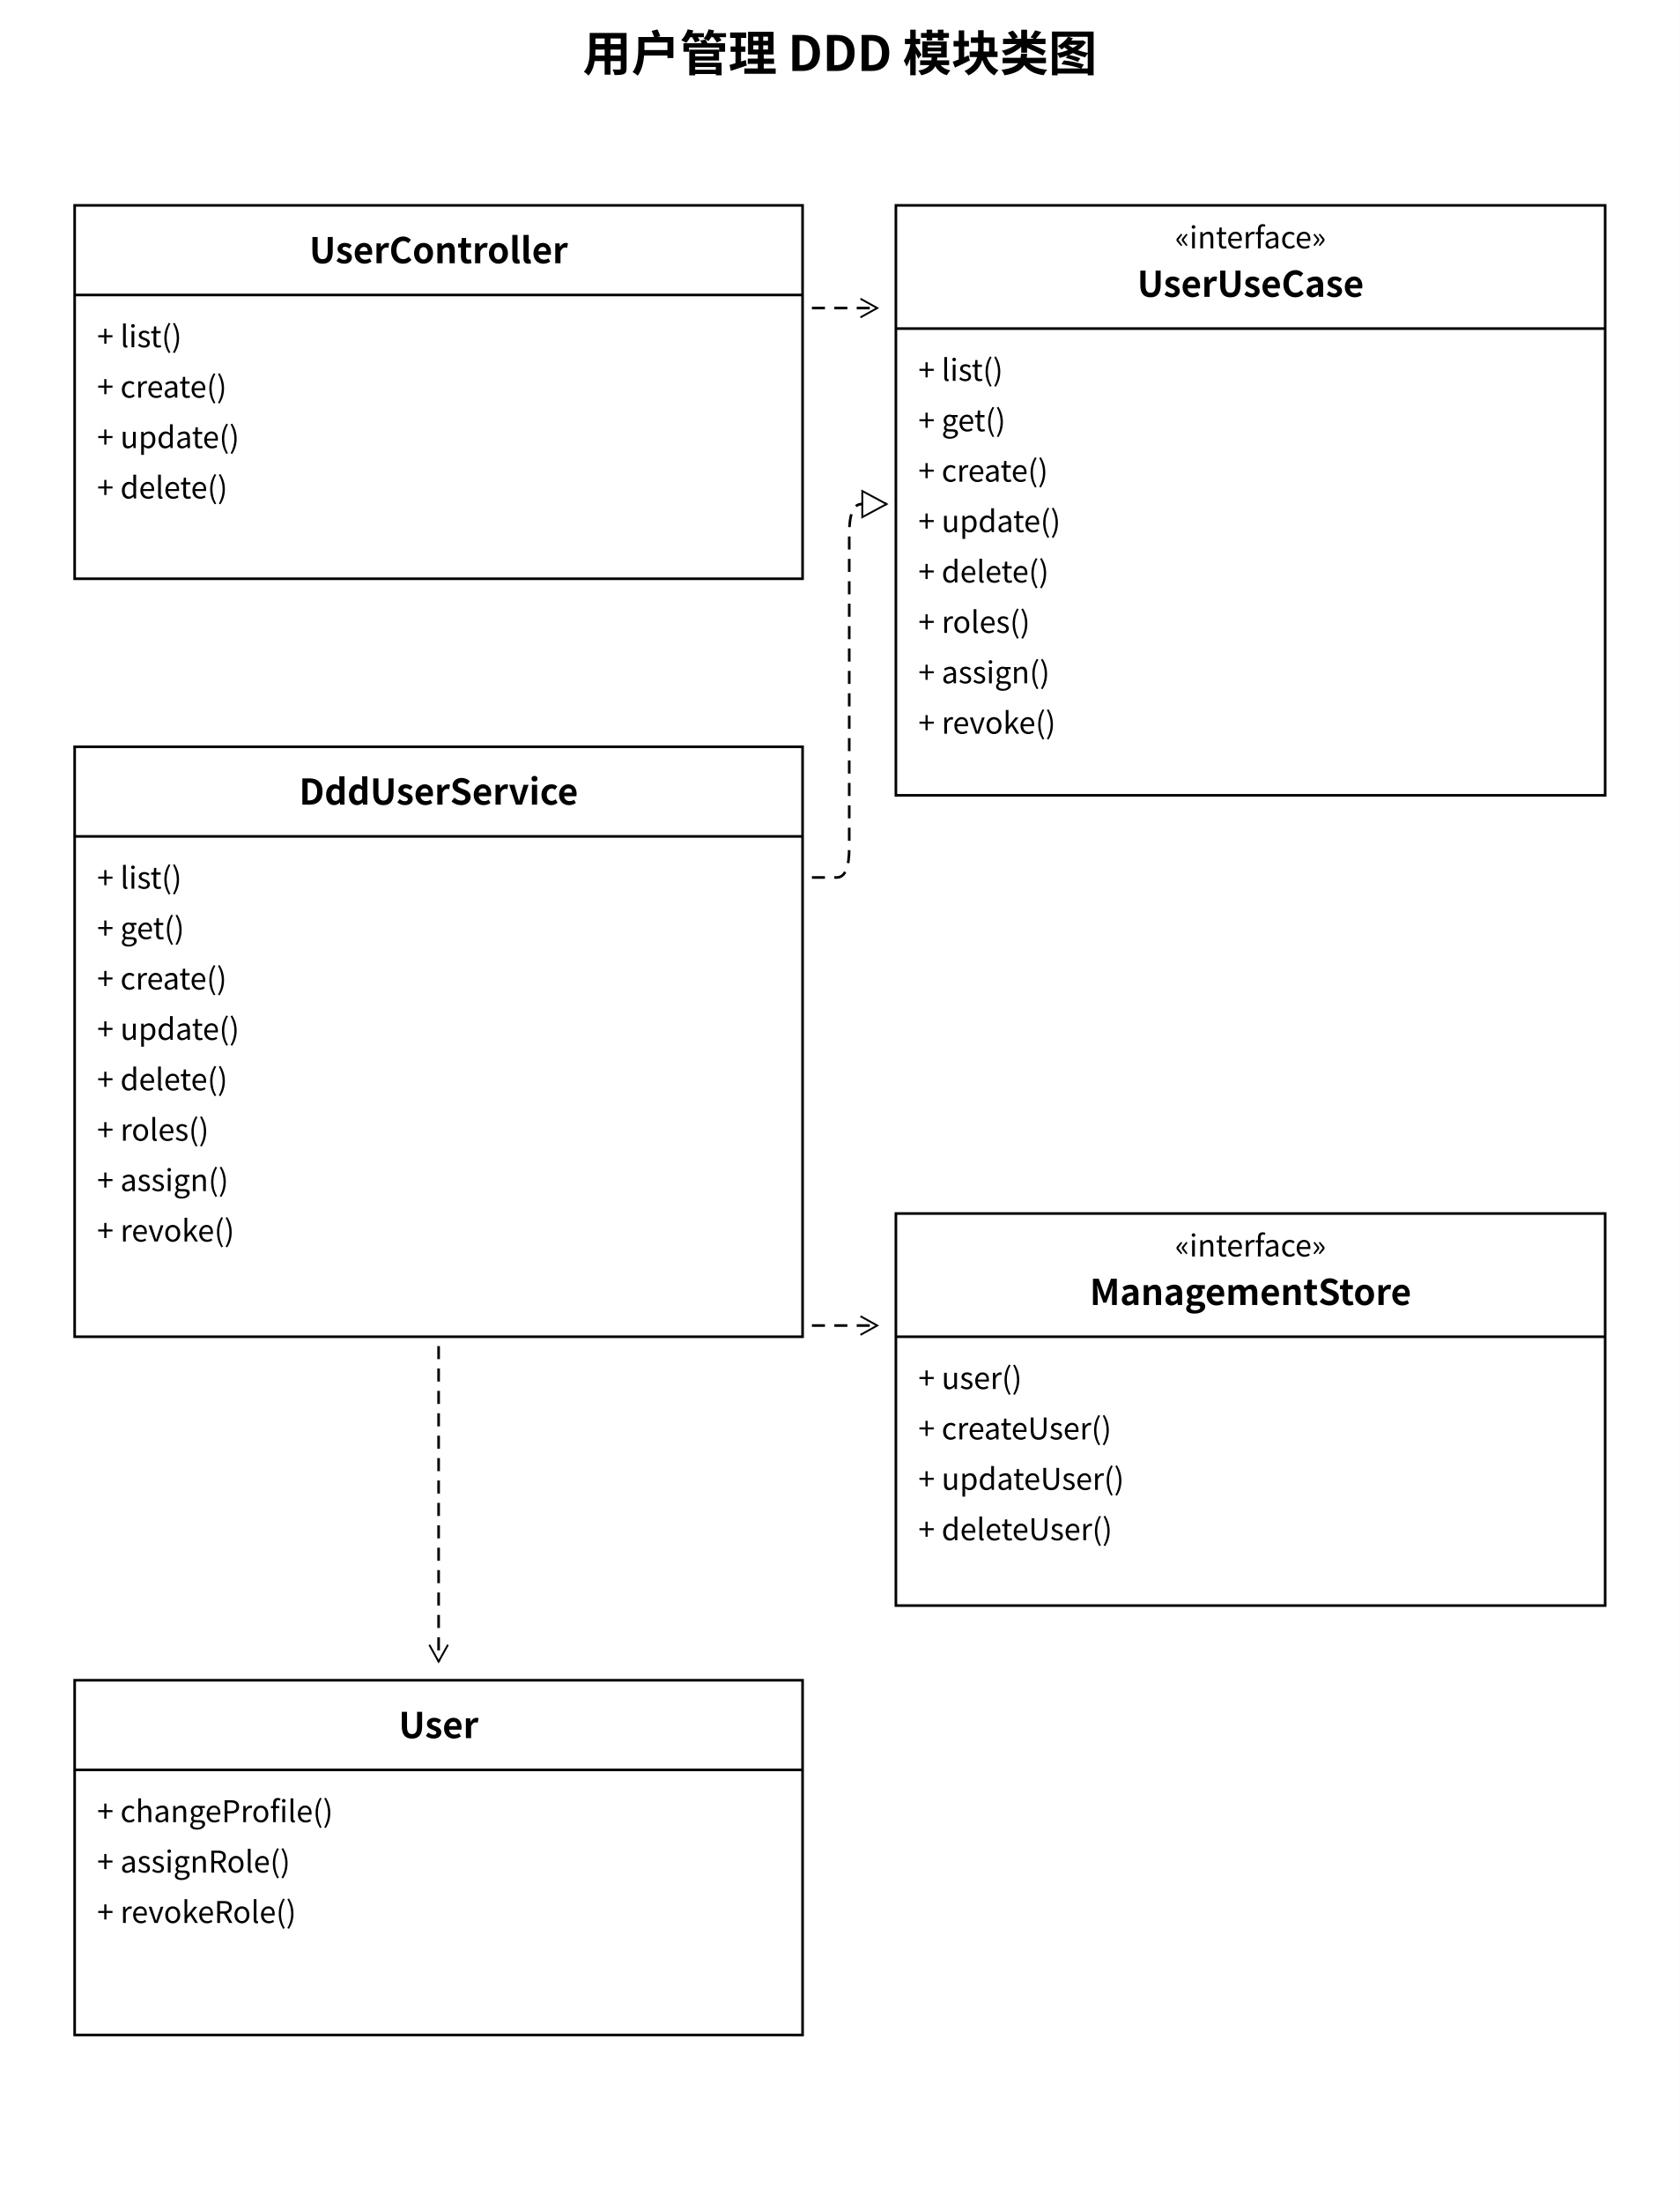
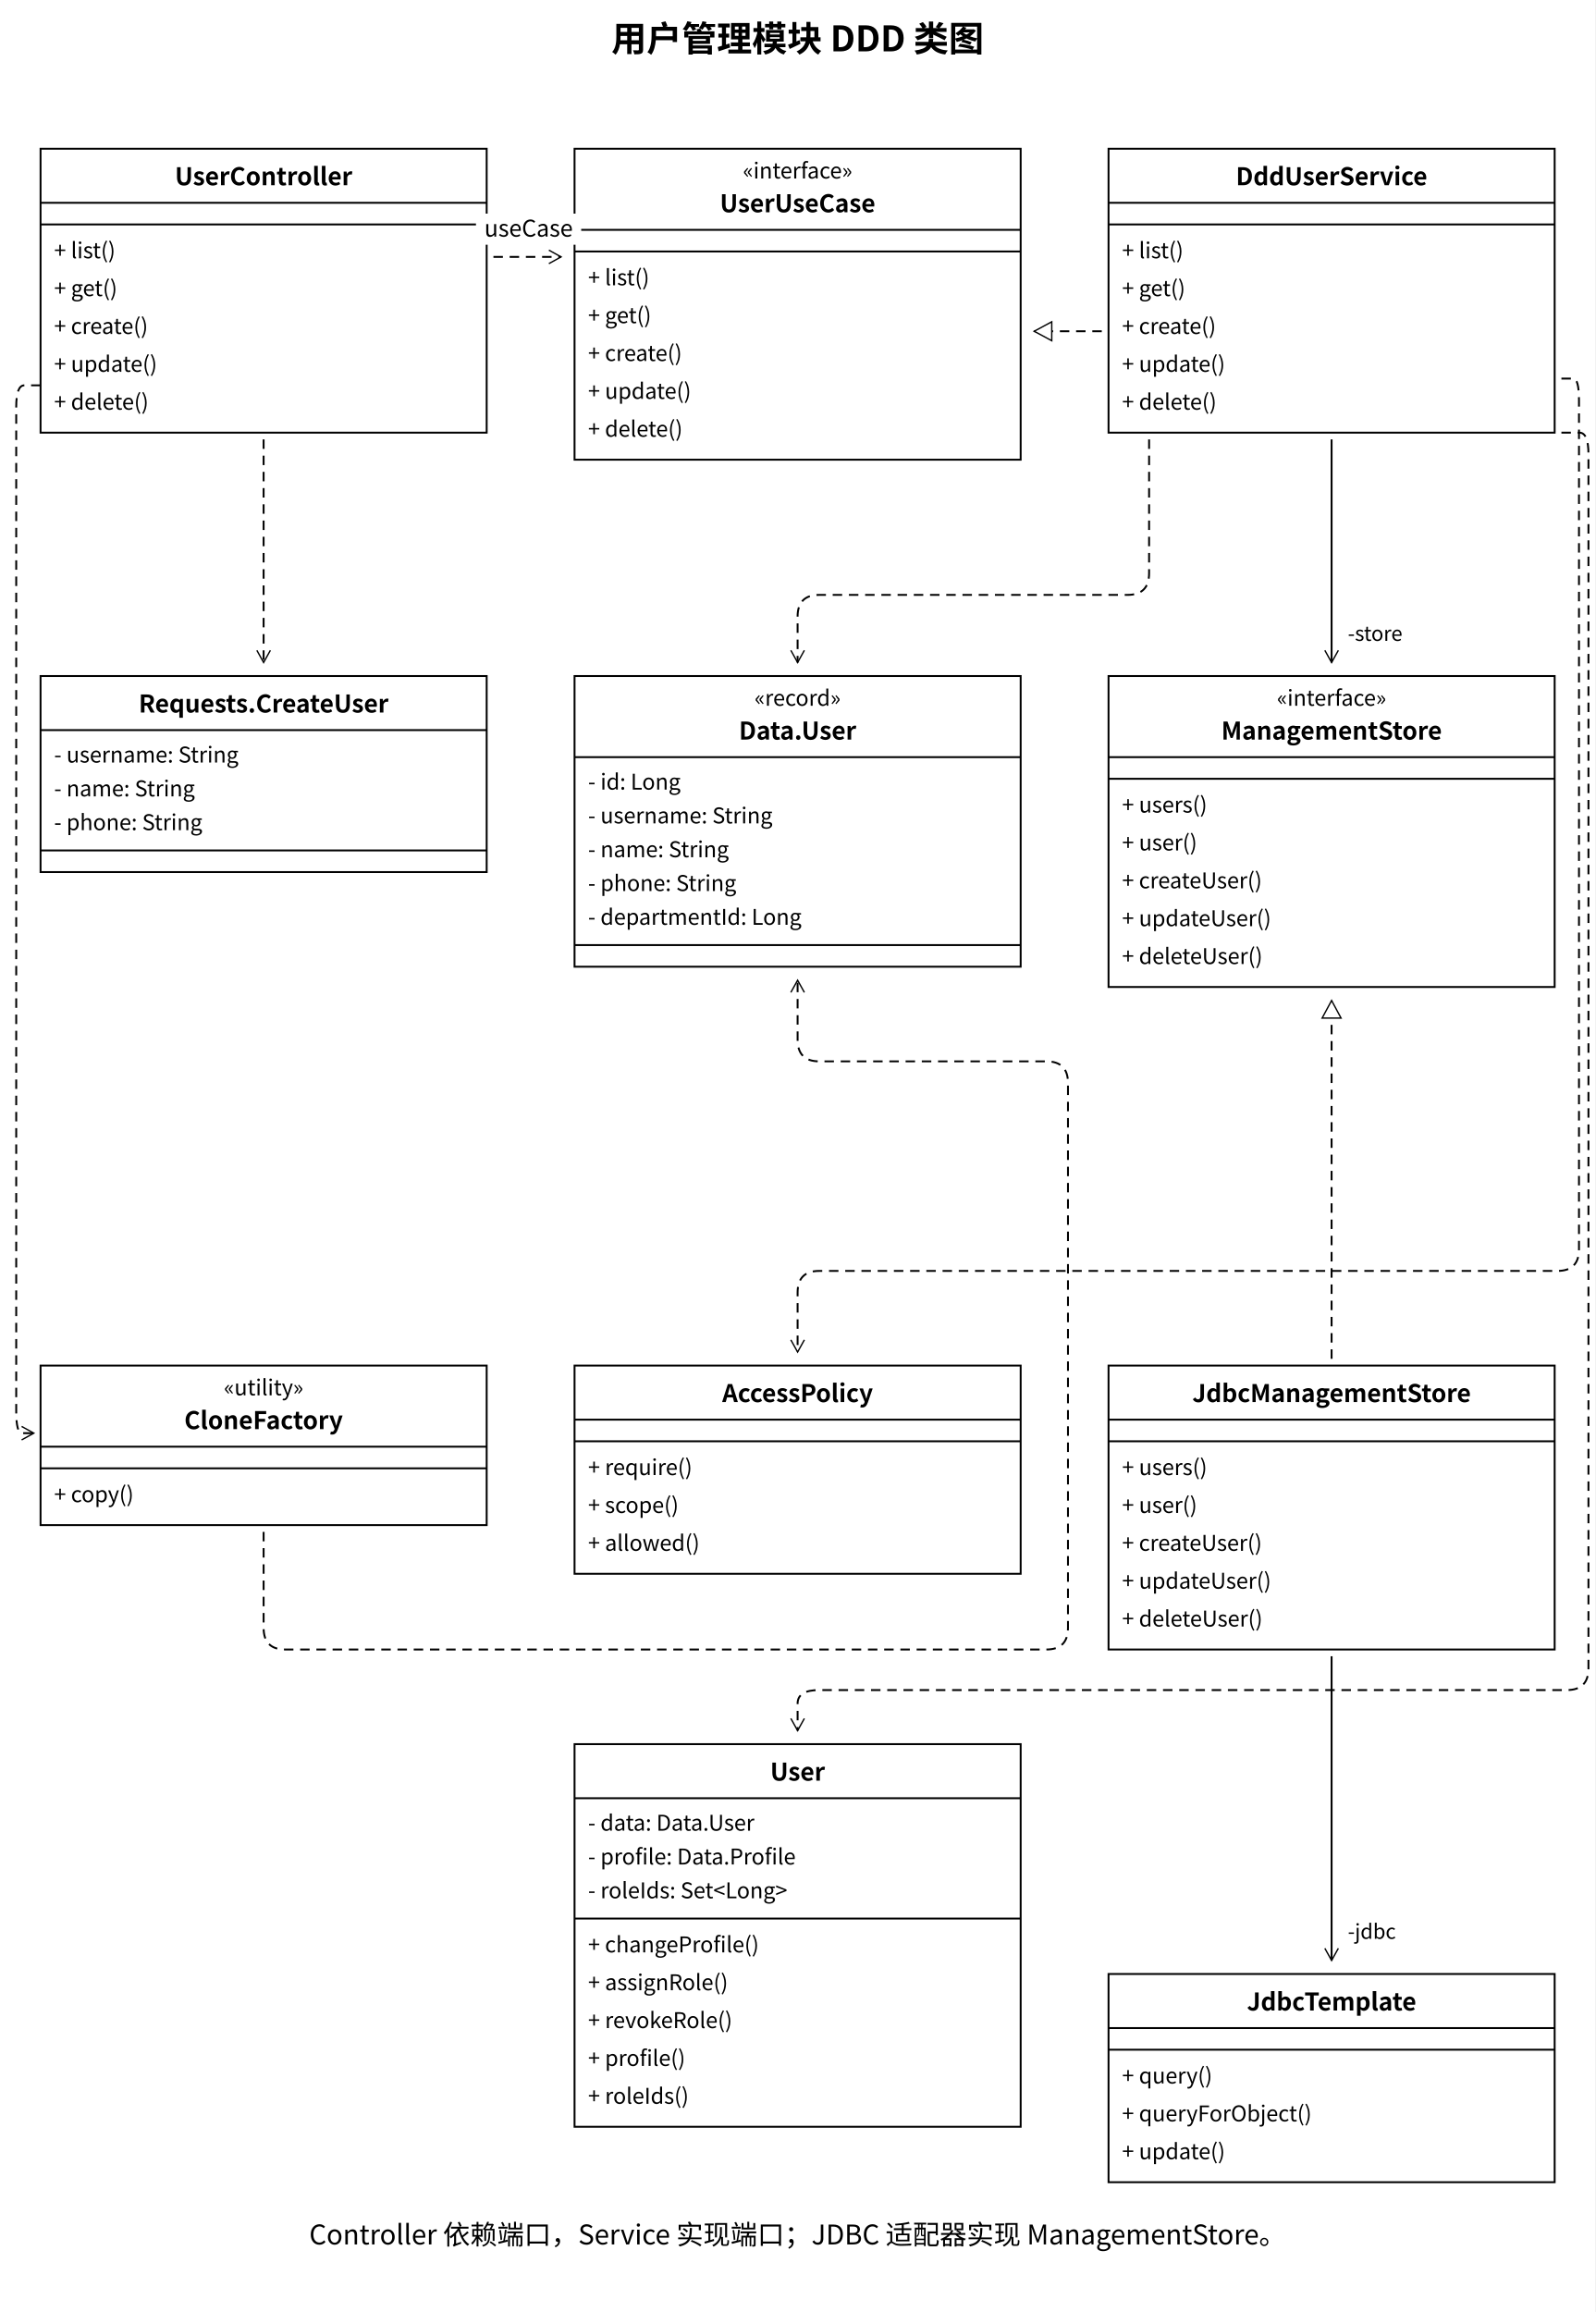
- <svg xmlns="http://www.w3.org/2000/svg" width="900" height="1180" viewBox="0 0 900 1180">
+ <svg xmlns="http://www.w3.org/2000/svg" width="1180" height="1710" viewBox="0 0 1180 1710">
  <style>text{font-family:'PingFang SC','Microsoft YaHei','Noto Sans CJK SC',system-ui,sans-serif;fill:black}</style>
  <defs>
    <marker id="open" markerWidth="12" markerHeight="12" refX="10" refY="6" orient="auto" markerUnits="userSpaceOnUse">
      <path d="M1,1 L10,6 L1,11" fill="none" stroke="black" />
    </marker>
    <marker id="filled" markerWidth="12" markerHeight="12" refX="10" refY="6" orient="auto" markerUnits="userSpaceOnUse">
      <path d="M1,1 L10,6 L1,11 Z" fill="black" />
    </marker>
    <marker id="triangle" markerWidth="16" markerHeight="16" refX="14" refY="8" orient="auto" markerUnits="userSpaceOnUse">
      <path d="M1,1 L14,8 L1,15 Z" fill="white" stroke="black" />
    </marker>
  </defs>
  <rect width="100%" height="100%" fill="white" />
-   <text x="450.0" y="38" font-size="26" text-anchor="middle" font-weight="600">用户管理 DDD 模块类图</text>
-   <rect x="40" y="110" width="390" height="200" rx="0" fill="white" stroke="black" stroke-width="1.4" />
-   <text x="235.0" y="141" font-size="19" text-anchor="middle" font-weight="600">UserController</text>
-   <path d="M 40,158 L 430,158" fill="none" stroke="black" stroke-width="1.4" />
-   <text x="52" y="186" font-size="16" text-anchor="start" font-weight="400">+ list()</text>
-   <text x="52" y="213" font-size="16" text-anchor="start" font-weight="400">+ create()</text>
-   <text x="52" y="240" font-size="16" text-anchor="start" font-weight="400">+ update()</text>
-   <text x="52" y="267" font-size="16" text-anchor="start" font-weight="400">+ delete()</text>
-   <rect x="480" y="110" width="380" height="316" rx="0" fill="white" stroke="black" stroke-width="1.4" />
-   <text x="670.0" y="133" font-size="16" text-anchor="middle" font-weight="400">«interface»</text>
-   <text x="670.0" y="159" font-size="19" text-anchor="middle" font-weight="600">UserUseCase</text>
-   <path d="M 480,176 L 860,176" fill="none" stroke="black" stroke-width="1.4" />
-   <text x="492" y="204" font-size="16" text-anchor="start" font-weight="400">+ list()</text>
-   <text x="492" y="231" font-size="16" text-anchor="start" font-weight="400">+ get()</text>
-   <text x="492" y="258" font-size="16" text-anchor="start" font-weight="400">+ create()</text>
-   <text x="492" y="285" font-size="16" text-anchor="start" font-weight="400">+ update()</text>
-   <text x="492" y="312" font-size="16" text-anchor="start" font-weight="400">+ delete()</text>
-   <text x="492" y="339" font-size="16" text-anchor="start" font-weight="400">+ roles()</text>
-   <text x="492" y="366" font-size="16" text-anchor="start" font-weight="400">+ assign()</text>
-   <text x="492" y="393" font-size="16" text-anchor="start" font-weight="400">+ revoke()</text>
-   <rect x="40" y="400" width="390" height="316" rx="0" fill="white" stroke="black" stroke-width="1.4" />
-   <text x="235.0" y="431" font-size="19" text-anchor="middle" font-weight="600">DddUserService</text>
-   <path d="M 40,448 L 430,448" fill="none" stroke="black" stroke-width="1.4" />
-   <text x="52" y="476" font-size="16" text-anchor="start" font-weight="400">+ list()</text>
-   <text x="52" y="503" font-size="16" text-anchor="start" font-weight="400">+ get()</text>
-   <text x="52" y="530" font-size="16" text-anchor="start" font-weight="400">+ create()</text>
-   <text x="52" y="557" font-size="16" text-anchor="start" font-weight="400">+ update()</text>
-   <text x="52" y="584" font-size="16" text-anchor="start" font-weight="400">+ delete()</text>
-   <text x="52" y="611" font-size="16" text-anchor="start" font-weight="400">+ roles()</text>
-   <text x="52" y="638" font-size="16" text-anchor="start" font-weight="400">+ assign()</text>
-   <text x="52" y="665" font-size="16" text-anchor="start" font-weight="400">+ revoke()</text>
-   <rect x="480" y="650" width="380" height="210" rx="0" fill="white" stroke="black" stroke-width="1.4" />
-   <text x="670.0" y="673" font-size="16" text-anchor="middle" font-weight="400">«interface»</text>
-   <text x="670.0" y="699" font-size="19" text-anchor="middle" font-weight="600">ManagementStore</text>
-   <path d="M 480,716 L 860,716" fill="none" stroke="black" stroke-width="1.4" />
-   <text x="492" y="744" font-size="16" text-anchor="start" font-weight="400">+ user()</text>
-   <text x="492" y="771" font-size="16" text-anchor="start" font-weight="400">+ createUser()</text>
-   <text x="492" y="798" font-size="16" text-anchor="start" font-weight="400">+ updateUser()</text>
-   <text x="492" y="825" font-size="16" text-anchor="start" font-weight="400">+ deleteUser()</text>
-   <path d="M 435,165 L 470,165" fill="none" stroke="black" stroke-width="1.4" stroke-dasharray="7 5" marker-end="url(#open)" />
-   <path d="M 435,470 L 448.333,470.0 Q 455,470 455.0,454.0 L 455.0,286.0 Q 455,270 461.667,270.0 L 475,270" fill="none" stroke="black" stroke-width="1.4" stroke-dasharray="7 5" marker-end="url(#triangle)" />
-   <path d="M 435,710 L 470,710" fill="none" stroke="black" stroke-width="1.4" stroke-dasharray="7 5" marker-end="url(#open)" />
-   <rect x="40" y="900" width="390" height="190" rx="0" fill="white" stroke="black" stroke-width="1.4" />
-   <text x="235.0" y="931" font-size="19" text-anchor="middle" font-weight="600">User</text>
-   <path d="M 40,948 L 430,948" fill="none" stroke="black" stroke-width="1.4" />
-   <text x="52" y="976" font-size="16" text-anchor="start" font-weight="400">+ changeProfile()</text>
-   <text x="52" y="1003" font-size="16" text-anchor="start" font-weight="400">+ assignRole()</text>
-   <text x="52" y="1030" font-size="16" text-anchor="start" font-weight="400">+ revokeRole()</text>
-   <path d="M 235,721 L 235,890" fill="none" stroke="black" stroke-width="1.4" stroke-dasharray="7 5" marker-end="url(#open)" />
+   <text x="590.0" y="38" font-size="26" text-anchor="middle" font-weight="600">用户管理模块 DDD 类图</text>
+   <rect x="30" y="110" width="330" height="210" rx="0" fill="white" stroke="black" stroke-width="1.4" />
+   <text x="195.0" y="137" font-size="18" text-anchor="middle" font-weight="600">UserController</text>
+   <path d="M 30,150 L 360,150" fill="none" stroke="black" stroke-width="1.4" />
+   <path d="M 30,166 L 360,166" fill="none" stroke="black" stroke-width="1.4" />
+   <text x="40" y="191" font-size="16" text-anchor="start" font-weight="400">+ list()</text>
+   <text x="40" y="219" font-size="16" text-anchor="start" font-weight="400">+ get()</text>
+   <text x="40" y="247" font-size="16" text-anchor="start" font-weight="400">+ create()</text>
+   <text x="40" y="275" font-size="16" text-anchor="start" font-weight="400">+ update()</text>
+   <text x="40" y="303" font-size="16" text-anchor="start" font-weight="400">+ delete()</text>
+   <rect x="425" y="110" width="330" height="230" rx="0" fill="white" stroke="black" stroke-width="1.4" />
+   <text x="590.0" y="132" font-size="16" text-anchor="middle" font-weight="400">«interface»</text>
+   <text x="590.0" y="157" font-size="18" text-anchor="middle" font-weight="600">UserUseCase</text>
+   <path d="M 425,170 L 755,170" fill="none" stroke="black" stroke-width="1.4" />
+   <path d="M 425,186 L 755,186" fill="none" stroke="black" stroke-width="1.4" />
+   <text x="435" y="211" font-size="16" text-anchor="start" font-weight="400">+ list()</text>
+   <text x="435" y="239" font-size="16" text-anchor="start" font-weight="400">+ get()</text>
+   <text x="435" y="267" font-size="16" text-anchor="start" font-weight="400">+ create()</text>
+   <text x="435" y="295" font-size="16" text-anchor="start" font-weight="400">+ update()</text>
+   <text x="435" y="323" font-size="16" text-anchor="start" font-weight="400">+ delete()</text>
+   <rect x="820" y="110" width="330" height="210" rx="0" fill="white" stroke="black" stroke-width="1.4" />
+   <text x="985.0" y="137" font-size="18" text-anchor="middle" font-weight="600">DddUserService</text>
+   <path d="M 820,150 L 1150,150" fill="none" stroke="black" stroke-width="1.4" />
+   <path d="M 820,166 L 1150,166" fill="none" stroke="black" stroke-width="1.4" />
+   <text x="830" y="191" font-size="16" text-anchor="start" font-weight="400">+ list()</text>
+   <text x="830" y="219" font-size="16" text-anchor="start" font-weight="400">+ get()</text>
+   <text x="830" y="247" font-size="16" text-anchor="start" font-weight="400">+ create()</text>
+   <text x="830" y="275" font-size="16" text-anchor="start" font-weight="400">+ update()</text>
+   <text x="830" y="303" font-size="16" text-anchor="start" font-weight="400">+ delete()</text>
+   <path d="M 365,190 L 415,190" fill="none" stroke="black" stroke-width="1.4" stroke-dasharray="7 5" marker-end="url(#open)" />
+   <rect x="352.085" y="158" width="77.83" height="23" fill="white" />
+   <text x="391" y="175" font-size="17" text-anchor="middle" font-weight="400">useCase</text>
+   <path d="M 815,245 L 765,245" fill="none" stroke="black" stroke-width="1.4" stroke-dasharray="7 5" marker-end="url(#triangle)" />
+   <rect x="30" y="500" width="330" height="145" rx="0" fill="white" stroke="black" stroke-width="1.4" />
+   <text x="195.0" y="527" font-size="18" text-anchor="middle" font-weight="600">Requests.CreateUser</text>
+   <path d="M 30,540 L 360,540" fill="none" stroke="black" stroke-width="1.4" />
+   <text x="40" y="564" font-size="16" text-anchor="start" font-weight="400">- username: String</text>
+   <text x="40" y="589" font-size="16" text-anchor="start" font-weight="400">- name: String</text>
+   <text x="40" y="614" font-size="16" text-anchor="start" font-weight="400">- phone: String</text>
+   <path d="M 30,629 L 360,629" fill="none" stroke="black" stroke-width="1.4" />
+   <rect x="425" y="500" width="330" height="215" rx="0" fill="white" stroke="black" stroke-width="1.4" />
+   <text x="590.0" y="522" font-size="16" text-anchor="middle" font-weight="400">«record»</text>
+   <text x="590.0" y="547" font-size="18" text-anchor="middle" font-weight="600">Data.User</text>
+   <path d="M 425,560 L 755,560" fill="none" stroke="black" stroke-width="1.4" />
+   <text x="435" y="584" font-size="16" text-anchor="start" font-weight="400">- id: Long</text>
+   <text x="435" y="609" font-size="16" text-anchor="start" font-weight="400">- username: String</text>
+   <text x="435" y="634" font-size="16" text-anchor="start" font-weight="400">- name: String</text>
+   <text x="435" y="659" font-size="16" text-anchor="start" font-weight="400">- phone: String</text>
+   <text x="435" y="684" font-size="16" text-anchor="start" font-weight="400">- departmentId: Long</text>
+   <path d="M 425,699 L 755,699" fill="none" stroke="black" stroke-width="1.4" />
+   <rect x="820" y="500" width="330" height="230" rx="0" fill="white" stroke="black" stroke-width="1.4" />
+   <text x="985.0" y="522" font-size="16" text-anchor="middle" font-weight="400">«interface»</text>
+   <text x="985.0" y="547" font-size="18" text-anchor="middle" font-weight="600">ManagementStore</text>
+   <path d="M 820,560 L 1150,560" fill="none" stroke="black" stroke-width="1.4" />
+   <path d="M 820,576 L 1150,576" fill="none" stroke="black" stroke-width="1.4" />
+   <text x="830" y="601" font-size="16" text-anchor="start" font-weight="400">+ users()</text>
+   <text x="830" y="629" font-size="16" text-anchor="start" font-weight="400">+ user()</text>
+   <text x="830" y="657" font-size="16" text-anchor="start" font-weight="400">+ createUser()</text>
+   <text x="830" y="685" font-size="16" text-anchor="start" font-weight="400">+ updateUser()</text>
+   <text x="830" y="713" font-size="16" text-anchor="start" font-weight="400">+ deleteUser()</text>
+   <path d="M 850,325 L 850.0,424.0 Q 850,440 834.0,440.0 L 606.0,440.0 Q 590,440 590.0,456.0 L 590,490" fill="none" stroke="black" stroke-width="1.4" stroke-dasharray="7 5" marker-end="url(#open)" />
+   <path d="M 985,325 L 985,490" fill="none" stroke="black" stroke-width="1.4" marker-end="url(#open)" />
+   <text x="997" y="474" font-size="15" text-anchor="start" font-weight="400">-store</text>
+   <rect x="30" y="1010" width="330" height="118" rx="0" fill="white" stroke="black" stroke-width="1.4" />
+   <text x="195.0" y="1032" font-size="16" text-anchor="middle" font-weight="400">«utility»</text>
+   <text x="195.0" y="1057" font-size="18" text-anchor="middle" font-weight="600">CloneFactory</text>
+   <path d="M 30,1070 L 360,1070" fill="none" stroke="black" stroke-width="1.4" />
+   <path d="M 30,1086 L 360,1086" fill="none" stroke="black" stroke-width="1.4" />
+   <text x="40" y="1111" font-size="16" text-anchor="start" font-weight="400">+ copy()</text>
+   <rect x="425" y="1010" width="330" height="154" rx="0" fill="white" stroke="black" stroke-width="1.4" />
+   <text x="590.0" y="1037" font-size="18" text-anchor="middle" font-weight="600">AccessPolicy</text>
+   <path d="M 425,1050 L 755,1050" fill="none" stroke="black" stroke-width="1.4" />
+   <path d="M 425,1066 L 755,1066" fill="none" stroke="black" stroke-width="1.4" />
+   <text x="435" y="1091" font-size="16" text-anchor="start" font-weight="400">+ require()</text>
+   <text x="435" y="1119" font-size="16" text-anchor="start" font-weight="400">+ scope()</text>
+   <text x="435" y="1147" font-size="16" text-anchor="start" font-weight="400">+ allowed()</text>
+   <rect x="820" y="1010" width="330" height="210" rx="0" fill="white" stroke="black" stroke-width="1.4" />
+   <text x="985.0" y="1037" font-size="18" text-anchor="middle" font-weight="600">JdbcManagementStore</text>
+   <path d="M 820,1050 L 1150,1050" fill="none" stroke="black" stroke-width="1.4" />
+   <path d="M 820,1066 L 1150,1066" fill="none" stroke="black" stroke-width="1.4" />
+   <text x="830" y="1091" font-size="16" text-anchor="start" font-weight="400">+ users()</text>
+   <text x="830" y="1119" font-size="16" text-anchor="start" font-weight="400">+ user()</text>
+   <text x="830" y="1147" font-size="16" text-anchor="start" font-weight="400">+ createUser()</text>
+   <text x="830" y="1175" font-size="16" text-anchor="start" font-weight="400">+ updateUser()</text>
+   <text x="830" y="1203" font-size="16" text-anchor="start" font-weight="400">+ deleteUser()</text>
+   <path d="M 985,1005 L 985,740" fill="none" stroke="black" stroke-width="1.4" stroke-dasharray="7 5" marker-end="url(#triangle)" />
+   <path d="M 30,285 L 18.0,285.0 Q 12,285 12.0,301.0 L 12.0,1044.0 Q 12,1060 16.333,1060.0 L 25,1060" fill="none" stroke="black" stroke-width="1.4" stroke-dasharray="7 5" marker-end="url(#open)" />
+   <path d="M 195,325 L 195,490" fill="none" stroke="black" stroke-width="1.4" stroke-dasharray="7 5" marker-end="url(#open)" />
+   <path d="M 195,1133 L 195.0,1204.0 Q 195,1220 211.0,1220.0 L 774.0,1220.0 Q 790,1220 790.0,1204.0 L 790.0,801.0 Q 790,785 774.0,785.0 L 606.0,785.0 Q 590,785 590.0,769.0 L 590,725" fill="none" stroke="black" stroke-width="1.4" stroke-dasharray="7 5" marker-end="url(#open)" />
+   <path d="M 1155,280 L 1163.667,280.0 Q 1168,280 1168.0,296.0 L 1168.0,924.0 Q 1168,940 1152.0,940.0 L 606.0,940.0 Q 590,940 590.0,956.0 L 590,1000" fill="none" stroke="black" stroke-width="1.4" stroke-dasharray="7 5" marker-end="url(#open)" />
+   <rect x="425" y="1290" width="330" height="283" rx="0" fill="white" stroke="black" stroke-width="1.4" />
+   <text x="590.0" y="1317" font-size="18" text-anchor="middle" font-weight="600">User</text>
+   <path d="M 425,1330 L 755,1330" fill="none" stroke="black" stroke-width="1.4" />
+   <text x="435" y="1354" font-size="16" text-anchor="start" font-weight="400">- data: Data.User</text>
+   <text x="435" y="1379" font-size="16" text-anchor="start" font-weight="400">- profile: Data.Profile</text>
+   <text x="435" y="1404" font-size="16" text-anchor="start" font-weight="400">- roleIds: Set&lt;Long&gt;</text>
+   <path d="M 425,1419 L 755,1419" fill="none" stroke="black" stroke-width="1.4" />
+   <text x="435" y="1444" font-size="16" text-anchor="start" font-weight="400">+ changeProfile()</text>
+   <text x="435" y="1472" font-size="16" text-anchor="start" font-weight="400">+ assignRole()</text>
+   <text x="435" y="1500" font-size="16" text-anchor="start" font-weight="400">+ revokeRole()</text>
+   <text x="435" y="1528" font-size="16" text-anchor="start" font-weight="400">+ profile()</text>
+   <text x="435" y="1556" font-size="16" text-anchor="start" font-weight="400">+ roleIds()</text>
+   <path d="M 1155,320 L 1168.333,320.0 Q 1175,320 1175.0,336.0 L 1175.0,1234.0 Q 1175,1250 1159.0,1250.0 L 606.0,1250.0 Q 590,1250 590.0,1260.0 L 590,1280" fill="none" stroke="black" stroke-width="1.4" stroke-dasharray="7 5" marker-end="url(#open)" />
+   <rect x="820" y="1460" width="330" height="154" rx="0" fill="white" stroke="black" stroke-width="1.4" />
+   <text x="985.0" y="1487" font-size="18" text-anchor="middle" font-weight="600">JdbcTemplate</text>
+   <path d="M 820,1500 L 1150,1500" fill="none" stroke="black" stroke-width="1.4" />
+   <path d="M 820,1516 L 1150,1516" fill="none" stroke="black" stroke-width="1.4" />
+   <text x="830" y="1541" font-size="16" text-anchor="start" font-weight="400">+ query()</text>
+   <text x="830" y="1569" font-size="16" text-anchor="start" font-weight="400">+ queryForObject()</text>
+   <text x="830" y="1597" font-size="16" text-anchor="start" font-weight="400">+ update()</text>
+   <path d="M 985,1225 L 985,1450" fill="none" stroke="black" stroke-width="1.4" marker-end="url(#open)" />
+   <text x="997" y="1434" font-size="15" text-anchor="start" font-weight="400">-jdbc</text>
+   <text x="590" y="1660" font-size="20" text-anchor="middle" font-weight="400">Controller 依赖端口，Service 实现端口；JDBC 适配器实现 ManagementStore。</text>
</svg>
